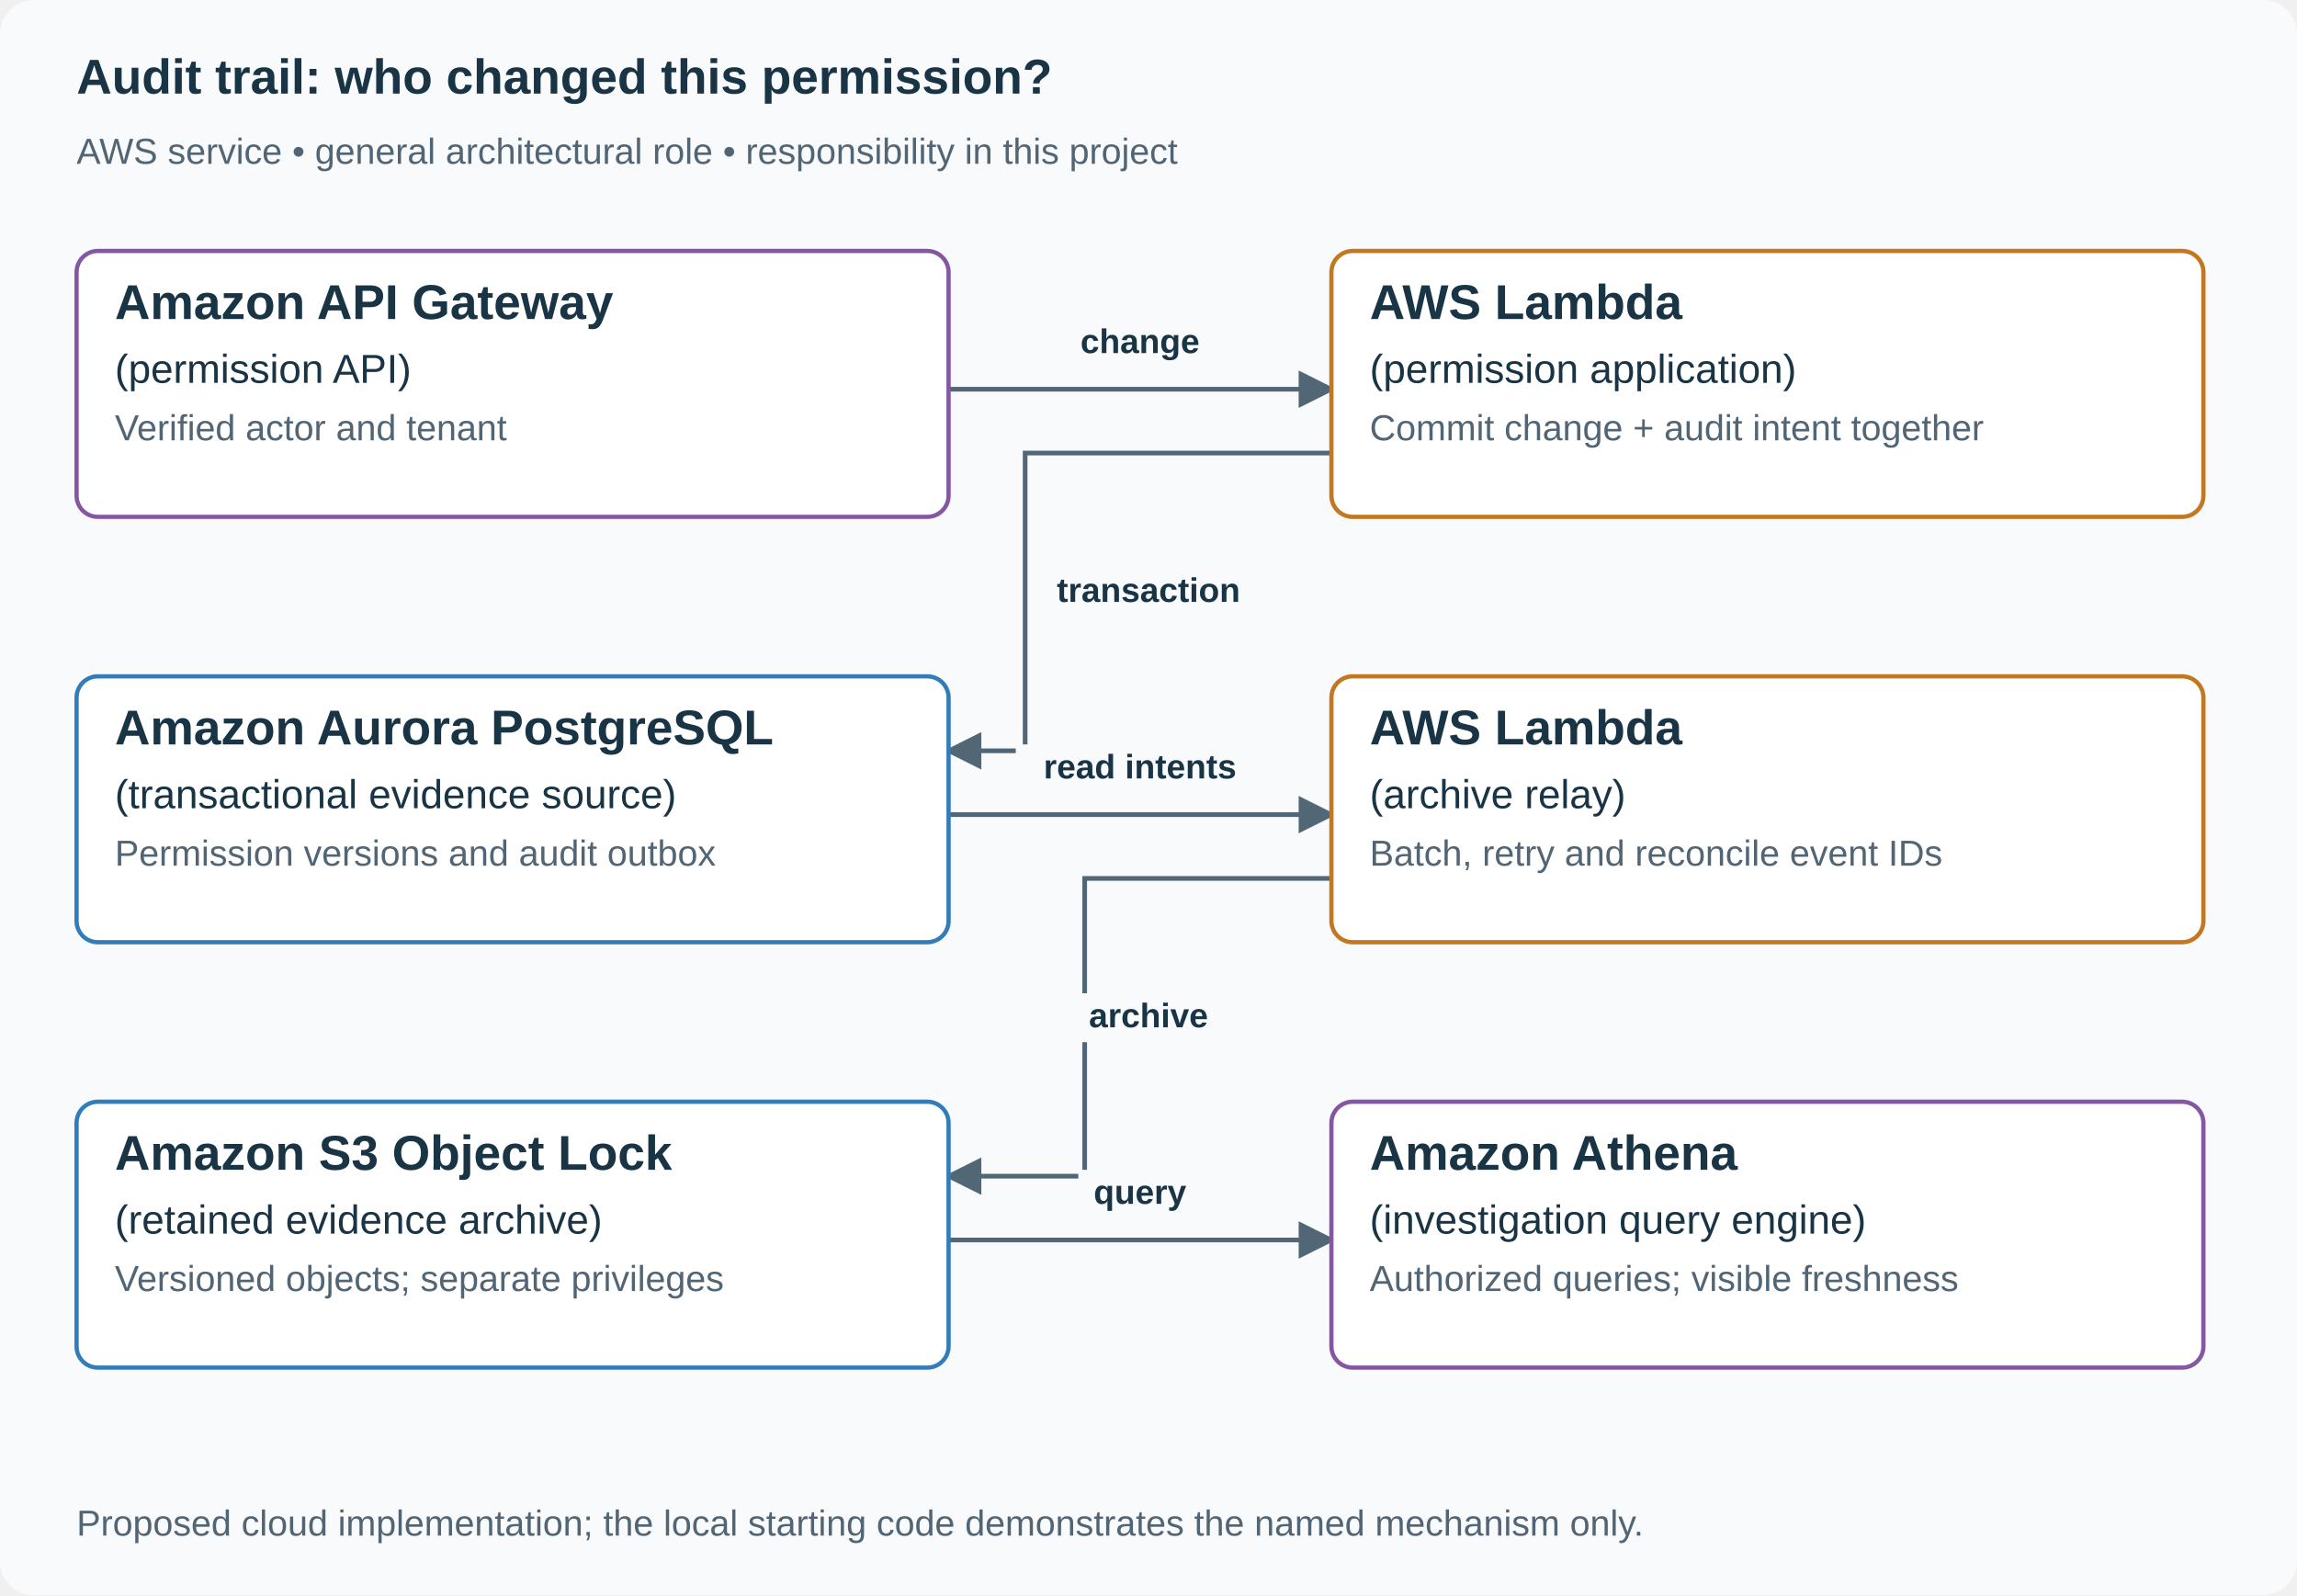
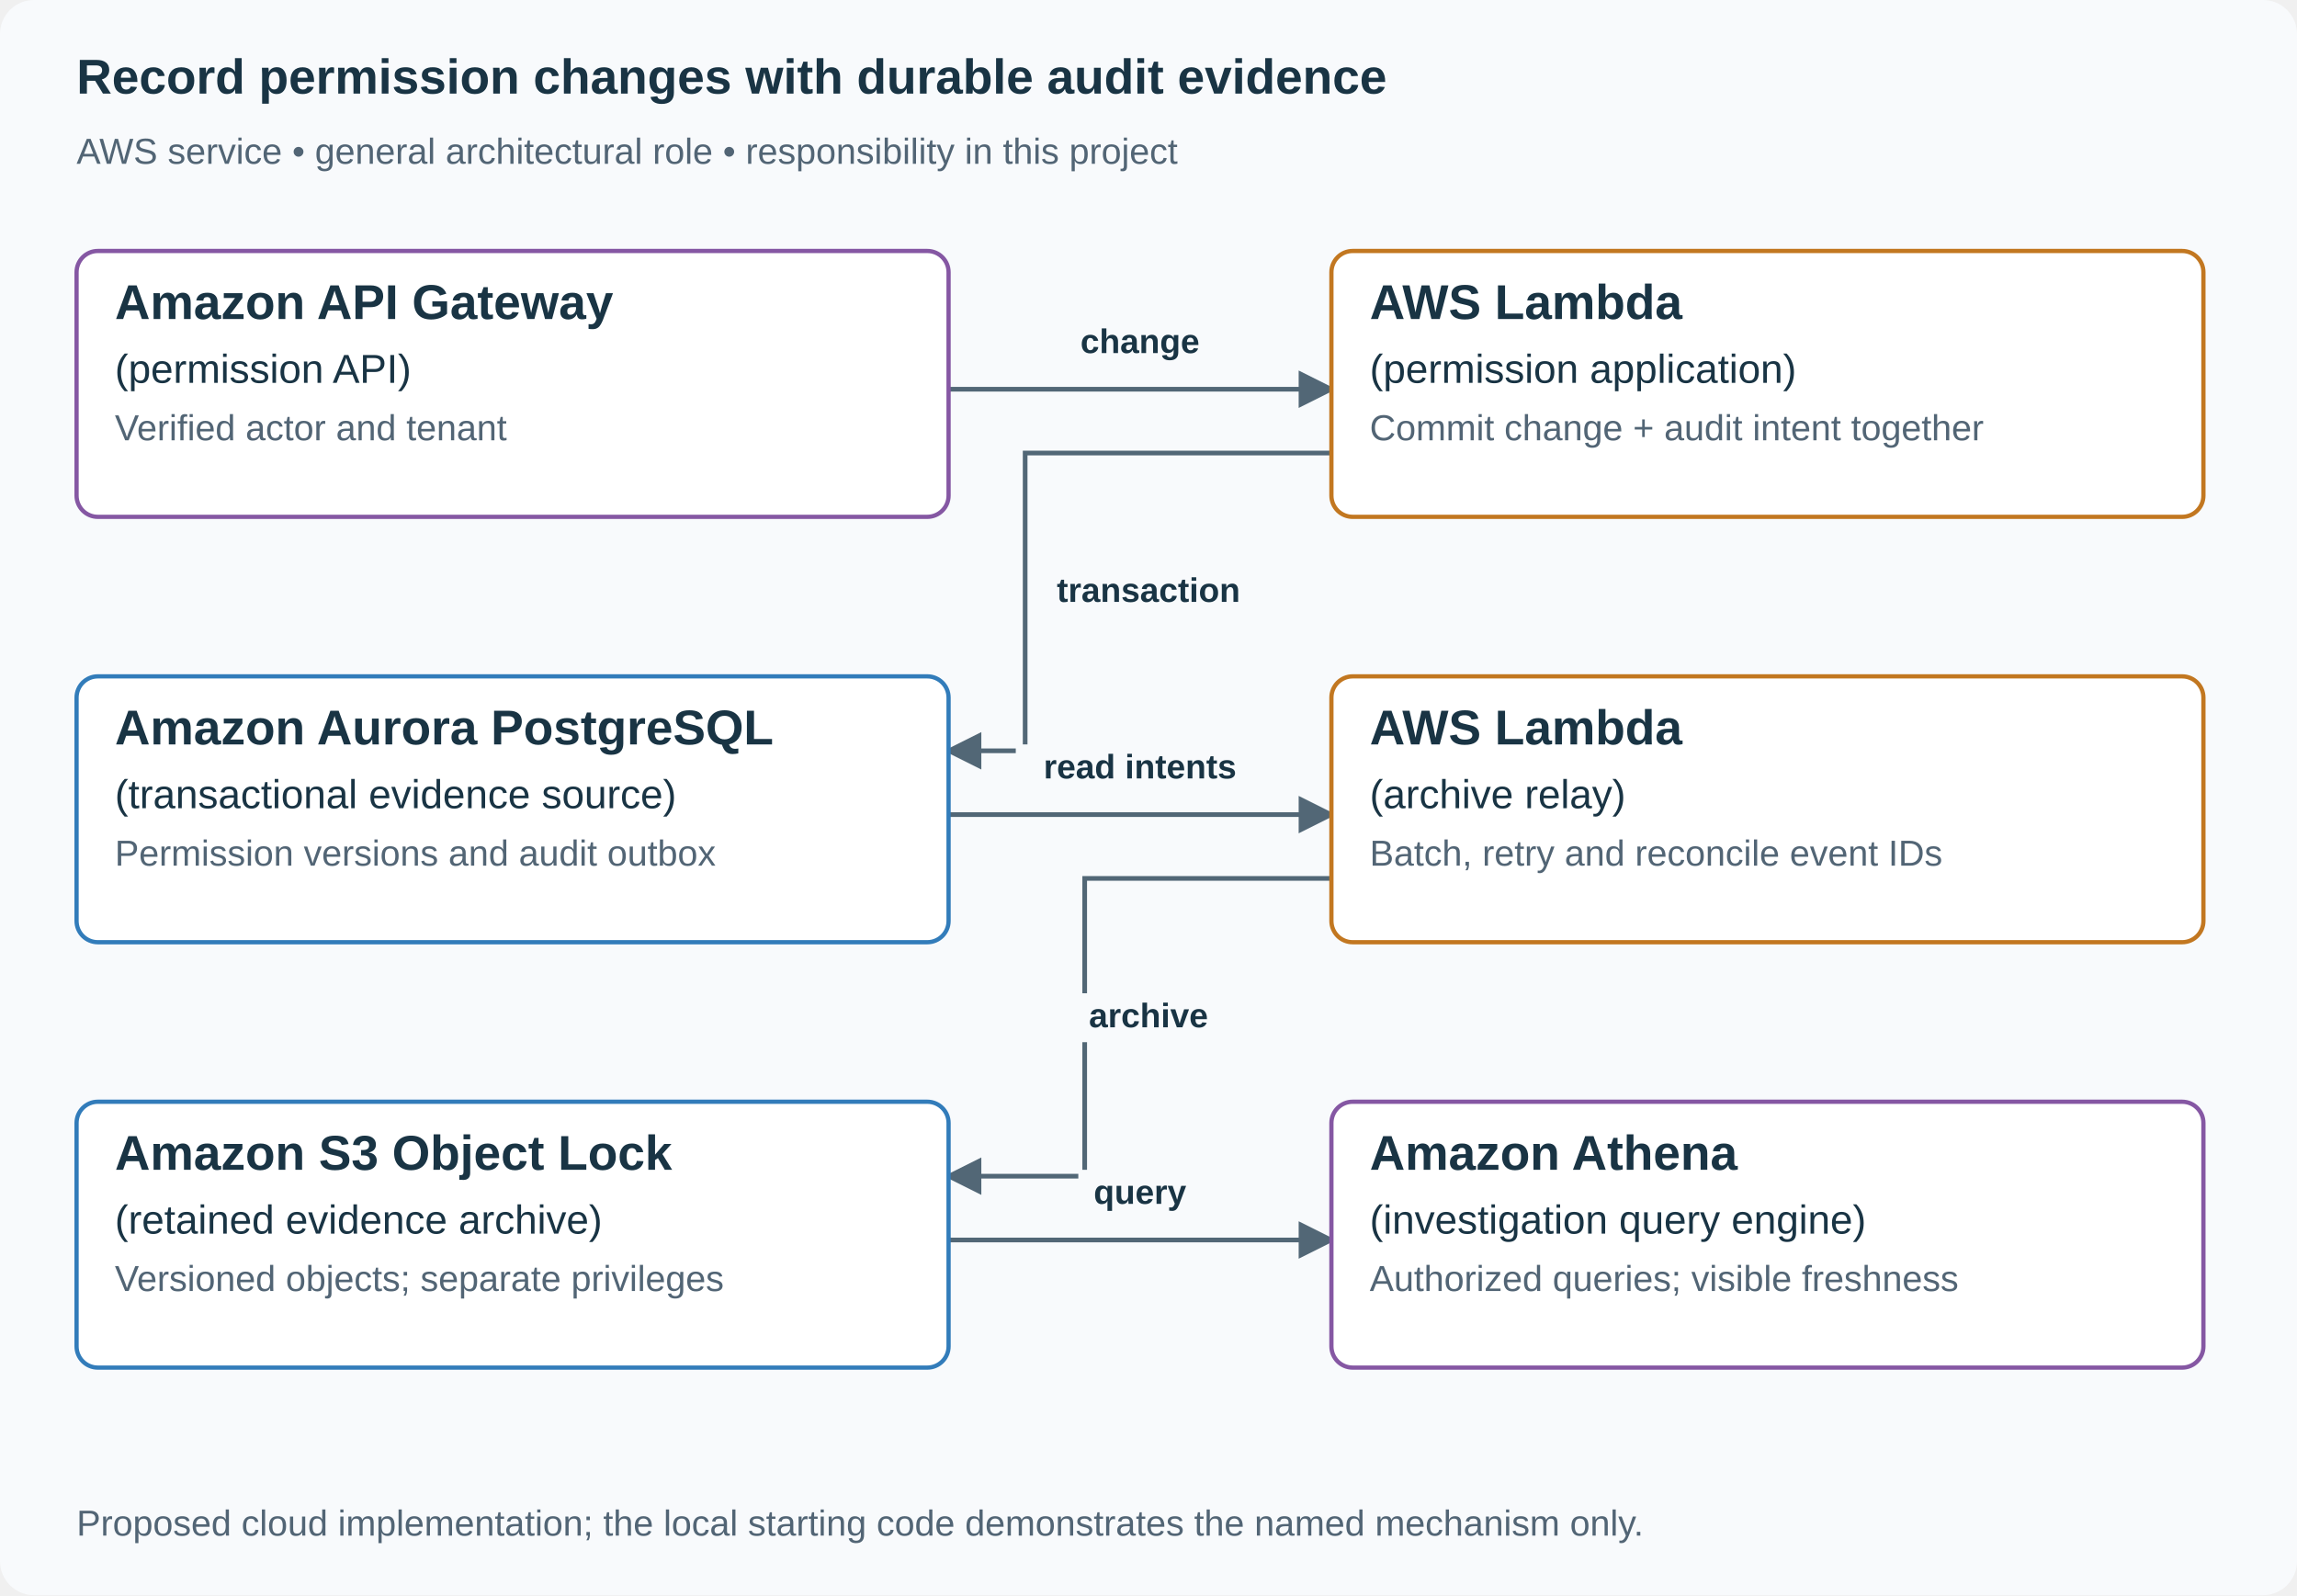
<svg xmlns="http://www.w3.org/2000/svg" width="1080" height="750" viewBox="0 0 1080 750" role="img" aria-labelledby="t d">
  <defs>
    <marker id="a" markerWidth="8" markerHeight="8" refX="7" refY="4" orient="auto">
      <path d="M0 0L8 4L0 8Z" fill="#526776" />
    </marker>
  </defs>
  <rect width="1080" height="750" rx="16" fill="#f8fafc" />
  <style>text{font-family:Arial,sans-serif;fill:#193444}.name{font-size:23px;font-weight:bold}.role{font-size:19px}.detail{font-size:17px;fill:#526575}.edge{font-size:16px;font-weight:bold}</style>
-   <text x="36" y="44" class="name" style="font-size:23px">Audit trail: who changed this permission?</text>
+   <text x="36" y="44" class="name" style="font-size:23px">Record permission changes with durable audit evidence</text>
  <text x="36" y="77" class="detail">AWS service • general architectural role • responsibility in this project</text>
  <path d="M446 183 L626 183" fill="none" stroke="#526776" stroke-width="2.2" marker-end="url(#a)" />
  <g transform="translate(536.0 166) rotate(0)">
    <rect x="-33.2" y="-16" width="66.4" height="23" fill="#f8fafc" />
    <text x="0" y="0" class="edge" text-anchor="middle">change</text>
  </g>
  <path d="M626 213 L482 213 L482 353 L446 353" fill="none" stroke="#526776" stroke-width="2.2" marker-end="url(#a)" />
  <g transform="translate(540 283.0) rotate(0)">
    <rect x="-54.2" y="-16" width="108.4" height="23" fill="#f8fafc" />
    <text x="0" y="0" class="edge" text-anchor="middle">transaction</text>
  </g>
  <path d="M446 383 L626 383" fill="none" stroke="#526776" stroke-width="2.2" marker-end="url(#a)" />
  <g transform="translate(536.0 366) rotate(0)">
    <rect x="-58.4" y="-16" width="116.8" height="23" fill="#f8fafc" />
    <text x="0" y="0" class="edge" text-anchor="middle">read intents</text>
  </g>
  <path d="M626 413 L510 413 L510 553 L446 553" fill="none" stroke="#526776" stroke-width="2.2" marker-end="url(#a)" />
  <g transform="translate(540 483.0) rotate(0)">
    <rect x="-37.4" y="-16" width="74.8" height="23" fill="#f8fafc" />
    <text x="0" y="0" class="edge" text-anchor="middle">archive</text>
  </g>
  <path d="M446 583 L626 583" fill="none" stroke="#526776" stroke-width="2.2" marker-end="url(#a)" />
  <g transform="translate(536.0 566) rotate(0)">
    <rect x="-29.0" y="-16" width="58.0" height="23" fill="#f8fafc" />
    <text x="0" y="0" class="edge" text-anchor="middle">query</text>
  </g>
  <rect x="36" y="118" width="410" height="125" rx="10" fill="white" stroke="#8557a3" stroke-width="2" />
  <text x="54" y="150" class="name" style="font-size:23px">Amazon API Gateway</text>
  <text x="54" y="180" class="role" style="font-size:19px">(permission API)</text>
  <text x="54" y="207" class="detail" style="font-size:17px">Verified actor and tenant</text>
  <rect x="626" y="118" width="410" height="125" rx="10" fill="white" stroke="#c27720" stroke-width="2" />
  <text x="644" y="150" class="name" style="font-size:23px">AWS Lambda</text>
  <text x="644" y="180" class="role" style="font-size:19px">(permission application)</text>
  <text x="644" y="207" class="detail" style="font-size:17px">Commit change + audit intent together</text>
  <rect x="36" y="318" width="410" height="125" rx="10" fill="white" stroke="#327cba" stroke-width="2" />
  <text x="54" y="350" class="name" style="font-size:23px">Amazon Aurora PostgreSQL</text>
  <text x="54" y="380" class="role" style="font-size:19px">(transactional evidence source)</text>
  <text x="54" y="407" class="detail" style="font-size:17px">Permission versions and audit outbox</text>
  <rect x="626" y="318" width="410" height="125" rx="10" fill="white" stroke="#c27720" stroke-width="2" />
  <text x="644" y="350" class="name" style="font-size:23px">AWS Lambda</text>
  <text x="644" y="380" class="role" style="font-size:19px">(archive relay)</text>
  <text x="644" y="407" class="detail" style="font-size:17px">Batch, retry and reconcile event IDs</text>
  <rect x="36" y="518" width="410" height="125" rx="10" fill="white" stroke="#327cba" stroke-width="2" />
  <text x="54" y="550" class="name" style="font-size:23px">Amazon S3 Object Lock</text>
  <text x="54" y="580" class="role" style="font-size:19px">(retained evidence archive)</text>
  <text x="54" y="607" class="detail" style="font-size:17px">Versioned objects; separate privileges</text>
  <rect x="626" y="518" width="410" height="125" rx="10" fill="white" stroke="#8557a3" stroke-width="2" />
  <text x="644" y="550" class="name" style="font-size:23px">Amazon Athena</text>
  <text x="644" y="580" class="role" style="font-size:19px">(investigation query engine)</text>
  <text x="644" y="607" class="detail" style="font-size:17px">Authorized queries; visible freshness</text>
  <text x="36" y="722" class="detail">Proposed cloud implementation; the local starting code demonstrates the named mechanism only.</text>
</svg>
